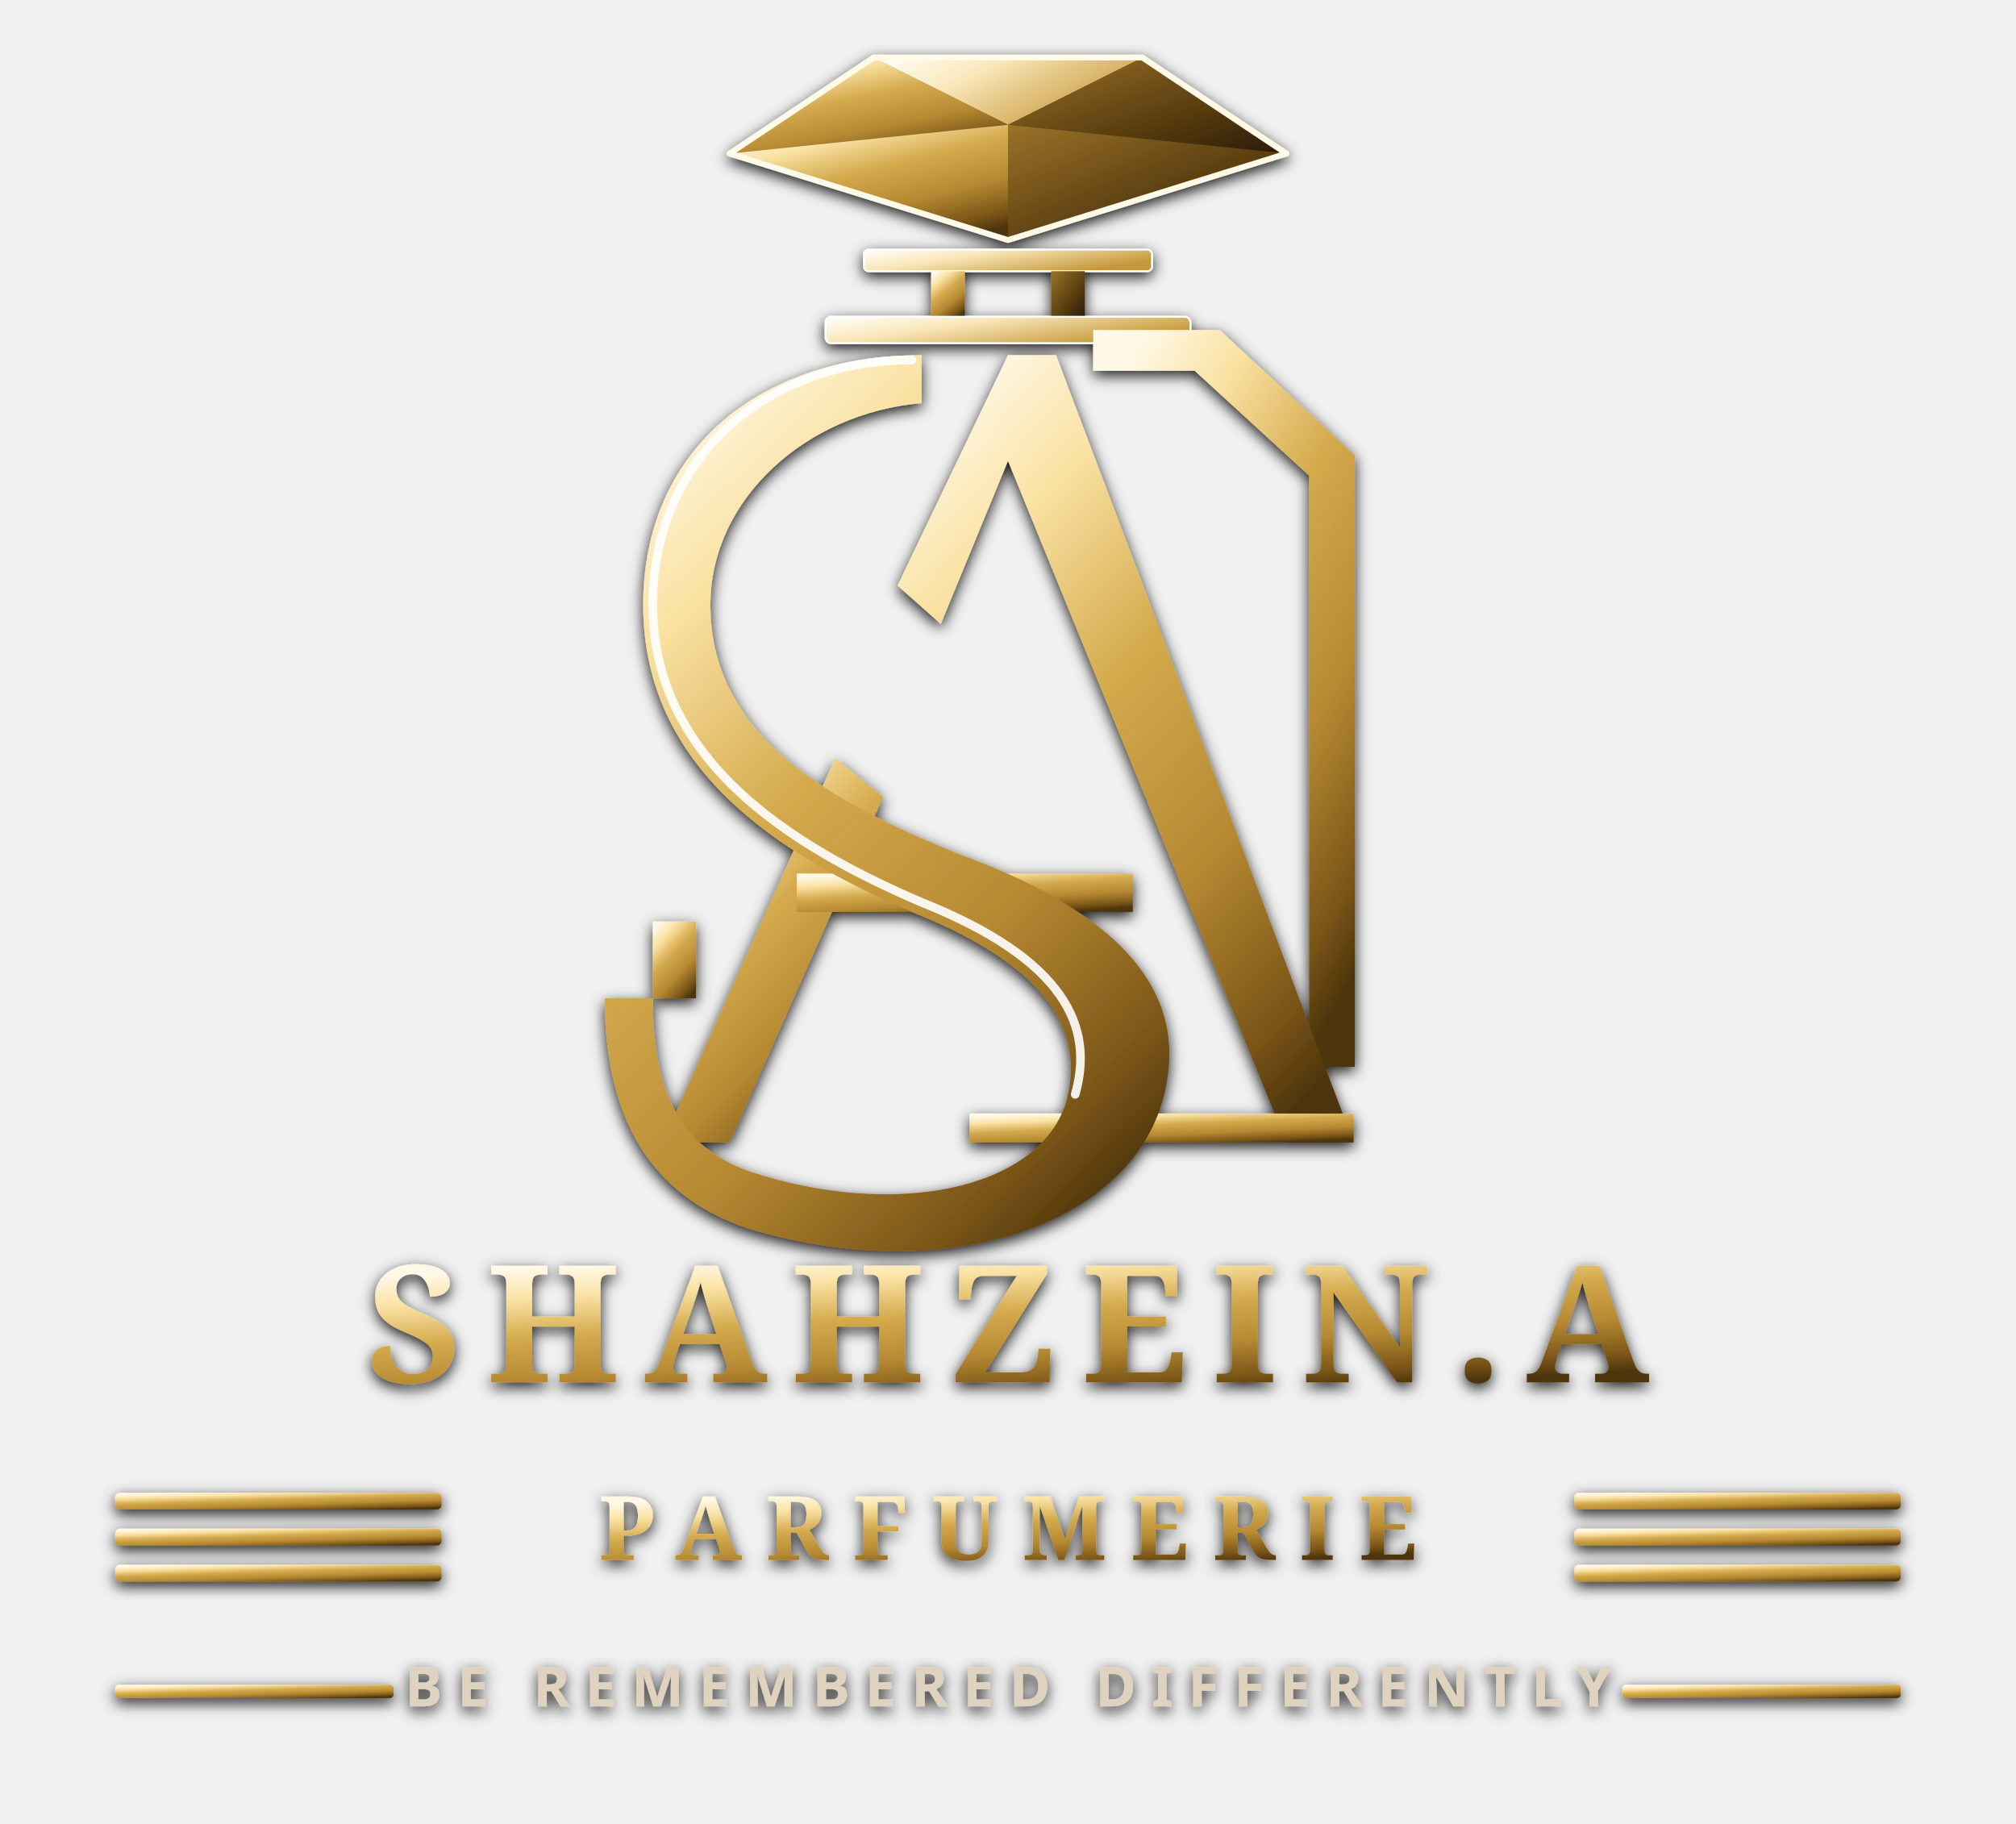
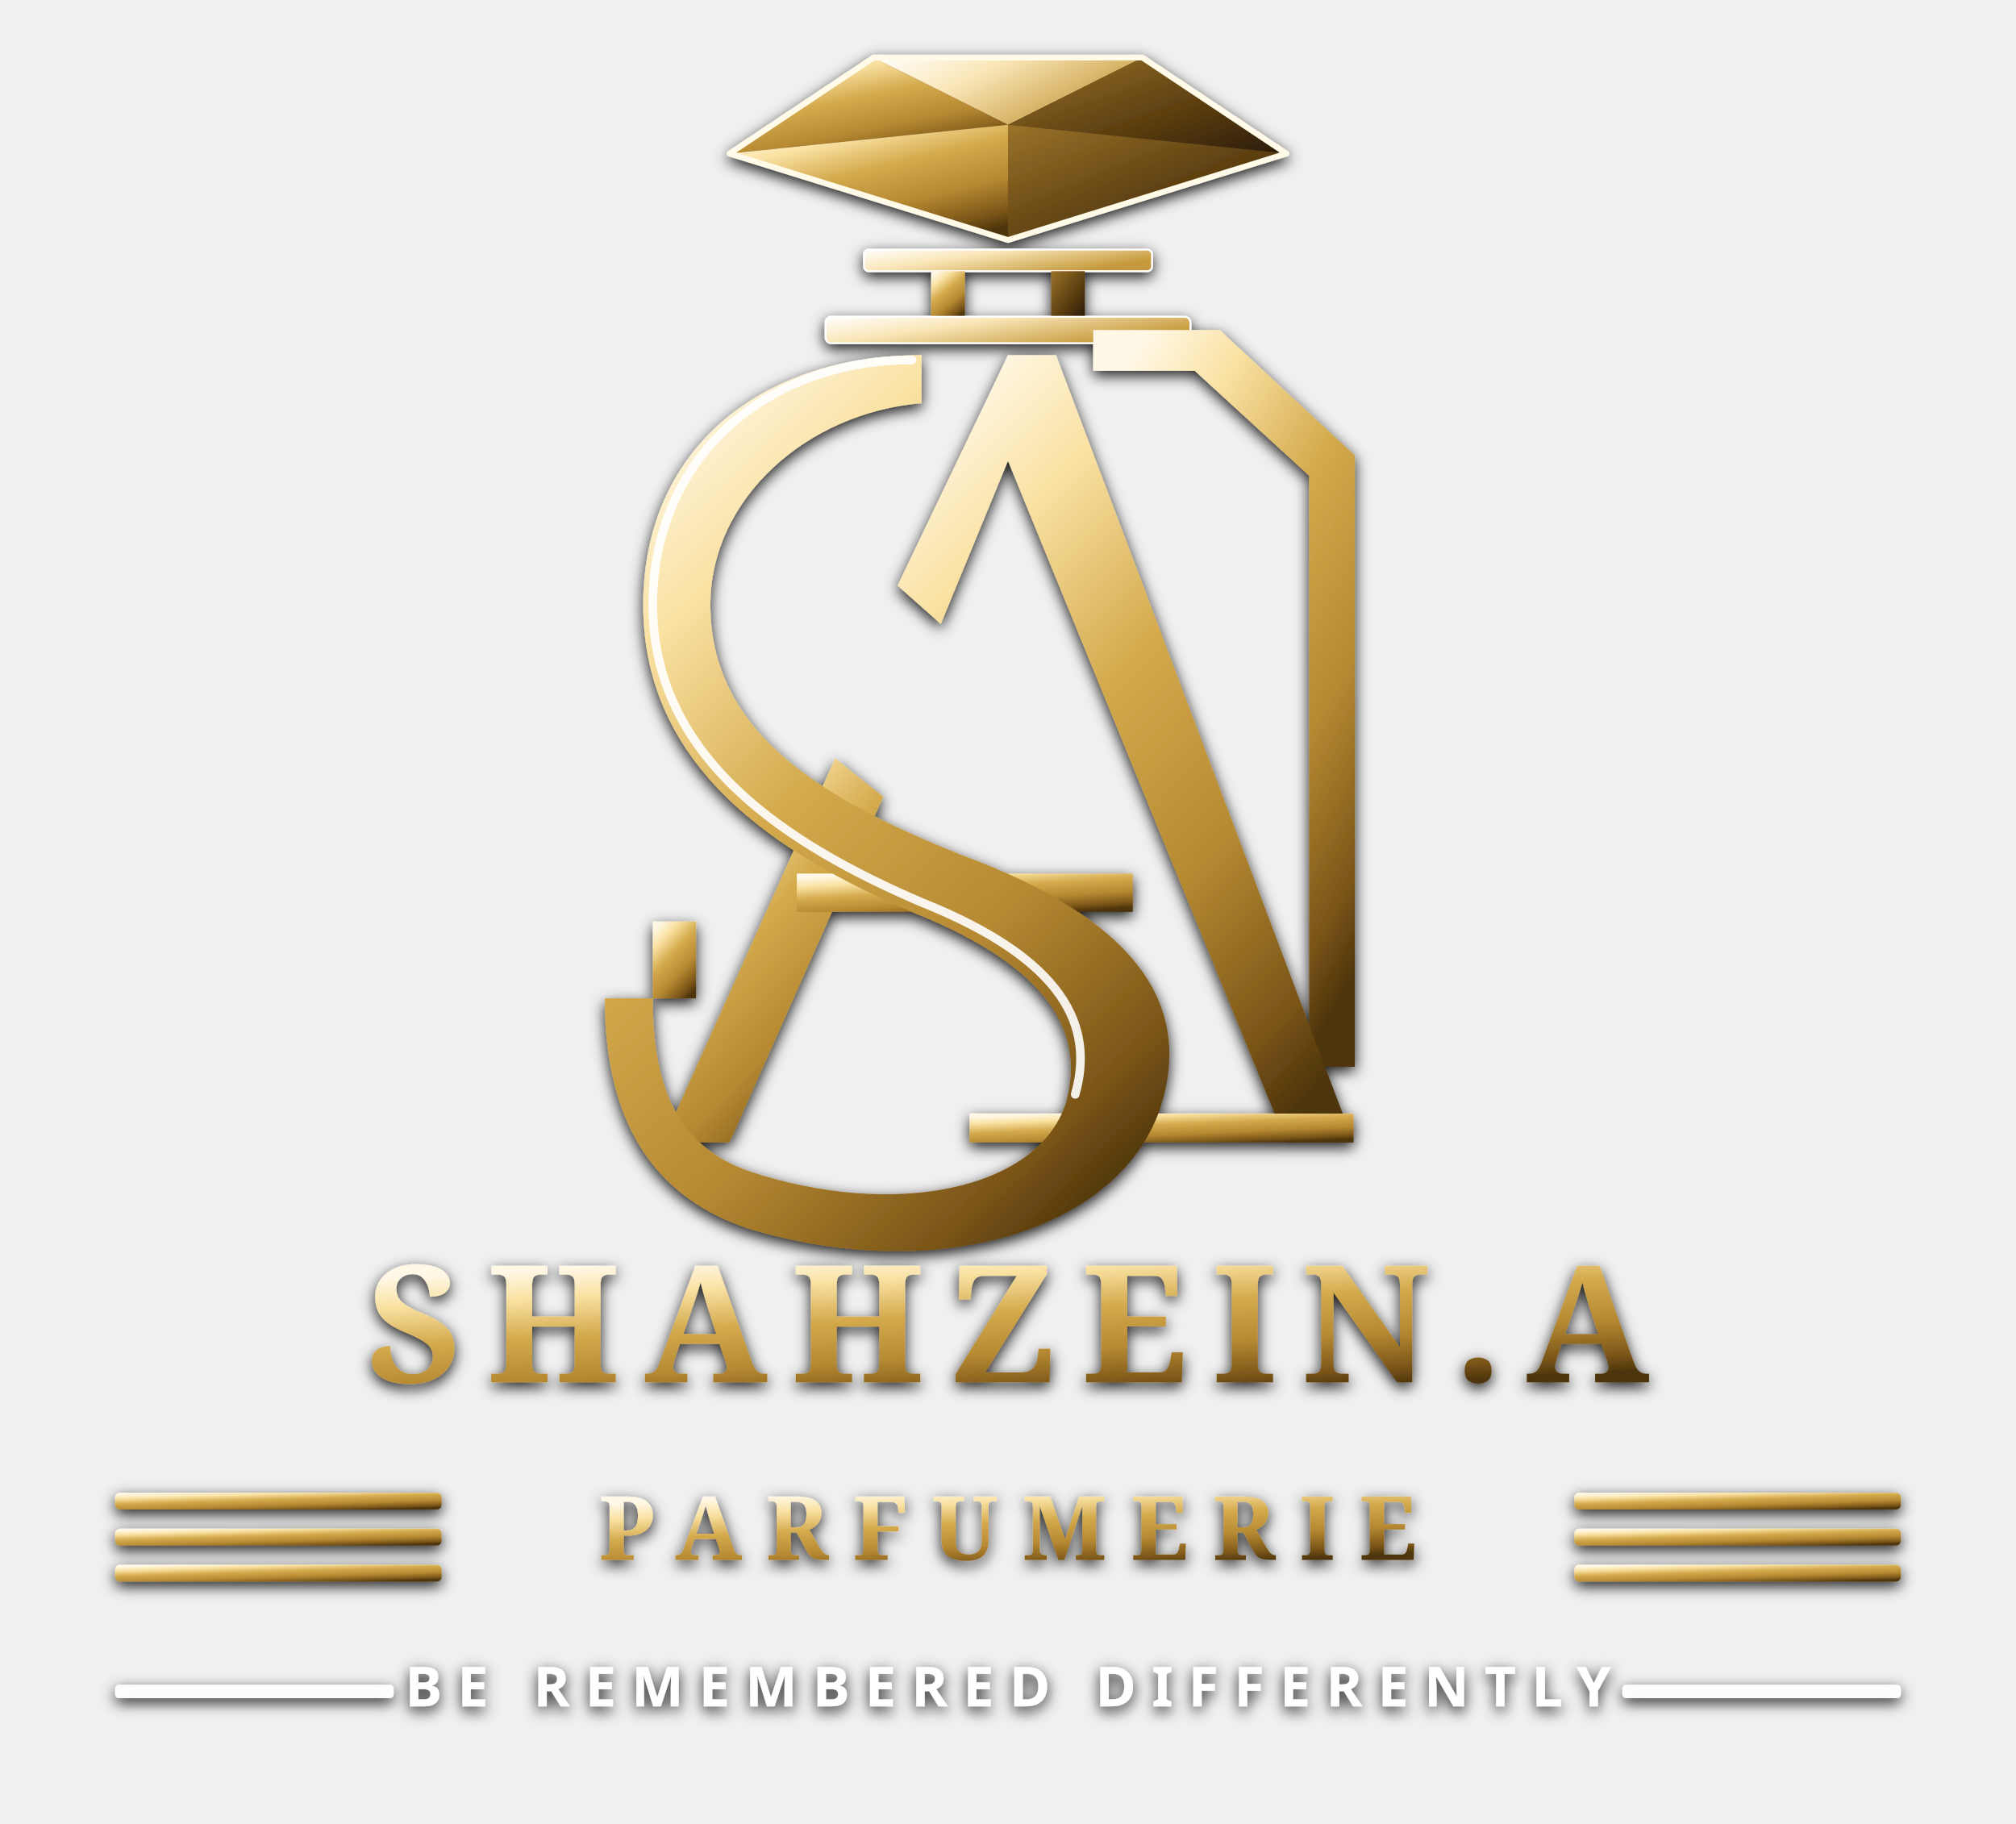
<svg xmlns="http://www.w3.org/2000/svg" viewBox="0 0 420 380" fill="none">
  <defs>
    <linearGradient id="realGoldBevel" x1="20%" y1="0%" x2="80%" y2="100%">
      <stop offset="0%" stop-color="#fff8e7" />
      <stop offset="18%" stop-color="#fae2a3" />
      <stop offset="42%" stop-color="#d4aa4d" />
      <stop offset="68%" stop-color="#b68932" />
      <stop offset="90%" stop-color="#7a5518" />
      <stop offset="100%" stop-color="#4e350b" />
    </linearGradient>
    <linearGradient id="goldLightSheen" x1="0%" y1="0%" x2="100%" y2="50%">
      <stop offset="0%" stop-color="#ffffff" />
      <stop offset="40%" stop-color="#fae7b9" />
      <stop offset="100%" stop-color="#c5993b" />
    </linearGradient>
    <linearGradient id="goldShadowDepth" x1="0%" y1="0%" x2="100%" y2="100%">
      <stop offset="0%" stop-color="#9a732a" />
      <stop offset="60%" stop-color="#5a3d0f" />
      <stop offset="100%" stop-color="#2a1b05" />
    </linearGradient>
    <filter id="luxeShadow" x="-20%" y="-20%" width="140%" height="140%">
      <feDropShadow dx="0" dy="4" stdDeviation="3.5" flood-color="#000000" flood-opacity="0.85" />
      <feDropShadow dx="0" dy="1" stdDeviation="1.5" flood-color="#000000" flood-opacity="0.9" />
    </filter>
  </defs>
  <g filter="url(#luxeShadow)">
    <polygon points="182,12 238,12 210,26" fill="url(#goldLightSheen)" />
    <polygon points="182,12 152,32 210,26" fill="url(#realGoldBevel)" />
    <polygon points="238,12 268,32 210,26" fill="url(#goldShadowDepth)" />
    <polygon points="152,32 210,50 210,26" fill="url(#realGoldBevel)" />
    <polygon points="268,32 210,50 210,26" fill="url(#goldShadowDepth)" />
    <polygon points="182,12 238,12 268,32 210,50 152,32" fill="none" stroke="#fffbe8" stroke-width="1.2" stroke-linejoin="round" />
    <rect x="180" y="52" width="60" height="4.5" rx="1" fill="url(#goldLightSheen)" stroke="#fff" stroke-width="0.4" />
    <rect x="194" y="56.5" width="7" height="9.5" fill="url(#realGoldBevel)" />
    <rect x="219" y="56.5" width="7" height="9.5" fill="url(#goldShadowDepth)" />
    <rect x="172" y="66" width="76" height="5.5" rx="1.2" fill="url(#goldLightSheen)" stroke="#fff" stroke-width="0.4" />
    <path d="M 228 69 L 254 69 L 282 95 L 282 222 L 273 222 L 273 99 L 249 77 L 228 77 Z" fill="url(#realGoldBevel)" stroke="url(#realGoldBevel)" stroke-width="0.5" />
    <path d="M 210 74 L 220 74 L 282 238 L 268 238 L 210 96 L 196 130 L 187 122 Z" fill="url(#realGoldBevel)" />
    <path d="M 174 158 L 138 238 L 152 238 L 184 166 Z" fill="url(#realGoldBevel)" />
    <path d="M 166 182 L 236 182 L 236 190 L 166 190 Z" fill="url(#realGoldBevel)" />
    <path d="M 202 232 L 282 232 L 282 238 L 202 238 Z" fill="url(#realGoldBevel)" />
    <path d="M 192 74 C 158 74 134 94 134 126 C 134 160 162 178 190 190 C 220 202 226 216 222 230 C 216 248 186 254 156 244 C 142 239 136 228 136 208 L 126 208 C 126 236 138 250 156 256 C 196 268 234 256 242 230 C 248 210 238 192 200 178 C 170 166 148 152 148 126 C 148 104 168 86 192 84 Z" fill="url(#realGoldBevel)" />
    <path d="M 190 75 C 160 75 136 95 136 126 C 136 158 164 176 192 188 C 222 200 228 214 224 228" fill="none" stroke="#ffffff" stroke-width="1.8" stroke-linecap="round" opacity="0.9" />
    <path d="M 136 208 L 136 192 L 145 192 L 145 208 Z" fill="url(#realGoldBevel)" />
    <text x="210" y="288" text-anchor="middle" font-family="'Cinzel', Georgia, serif" font-weight="700" font-size="34" letter-spacing="5" fill="url(#realGoldBevel)">SHAHZEIN.A</text>
    <rect x="24" y="311" width="68" height="3.5" rx="1" fill="url(#realGoldBevel)" />
    <rect x="24" y="318.5" width="68" height="3.5" rx="1" fill="url(#realGoldBevel)" />
    <rect x="24" y="326" width="68" height="3.5" rx="1" fill="url(#realGoldBevel)" />
    <text x="210" y="325" text-anchor="middle" font-family="'Cinzel', Georgia, serif" font-weight="600" font-size="18.5" letter-spacing="5" fill="url(#realGoldBevel)">PARFUMERIE</text>
    <rect x="328" y="311" width="68" height="3.5" rx="1" fill="url(#realGoldBevel)" />
    <rect x="328" y="318.5" width="68" height="3.5" rx="1" fill="url(#realGoldBevel)" />
    <rect x="328" y="326" width="68" height="3.5" rx="1" fill="url(#realGoldBevel)" />
-     <rect x="24" y="351" width="58" height="2.8" rx="0.8" fill="url(#realGoldBevel)" />
-     <text x="210" y="355.5" text-anchor="middle" font-family="'Plus Jakarta Sans', system-ui, sans-serif" font-weight="600" font-size="11.5" letter-spacing="3.2" fill="#dfd3c0">BE REMEMBERED DIFFERENTLY</text>
-     <rect x="338" y="351" width="58" height="2.8" rx="0.8" fill="url(#realGoldBevel)" />
+     <rect x="24" y="351" width="58" height="2.8" rx="0.8" fill="#FFFFFF" opacity="0.95" />
+     <text x="210" y="355.5" text-anchor="middle" font-family="'Plus Jakarta Sans', system-ui, sans-serif" font-weight="600" font-size="11.5" letter-spacing="3.2" fill="#FFFFFF">BE REMEMBERED DIFFERENTLY</text>
+     <rect x="338" y="351" width="58" height="2.8" rx="0.8" fill="#FFFFFF" opacity="0.95" />
  </g>
</svg>
